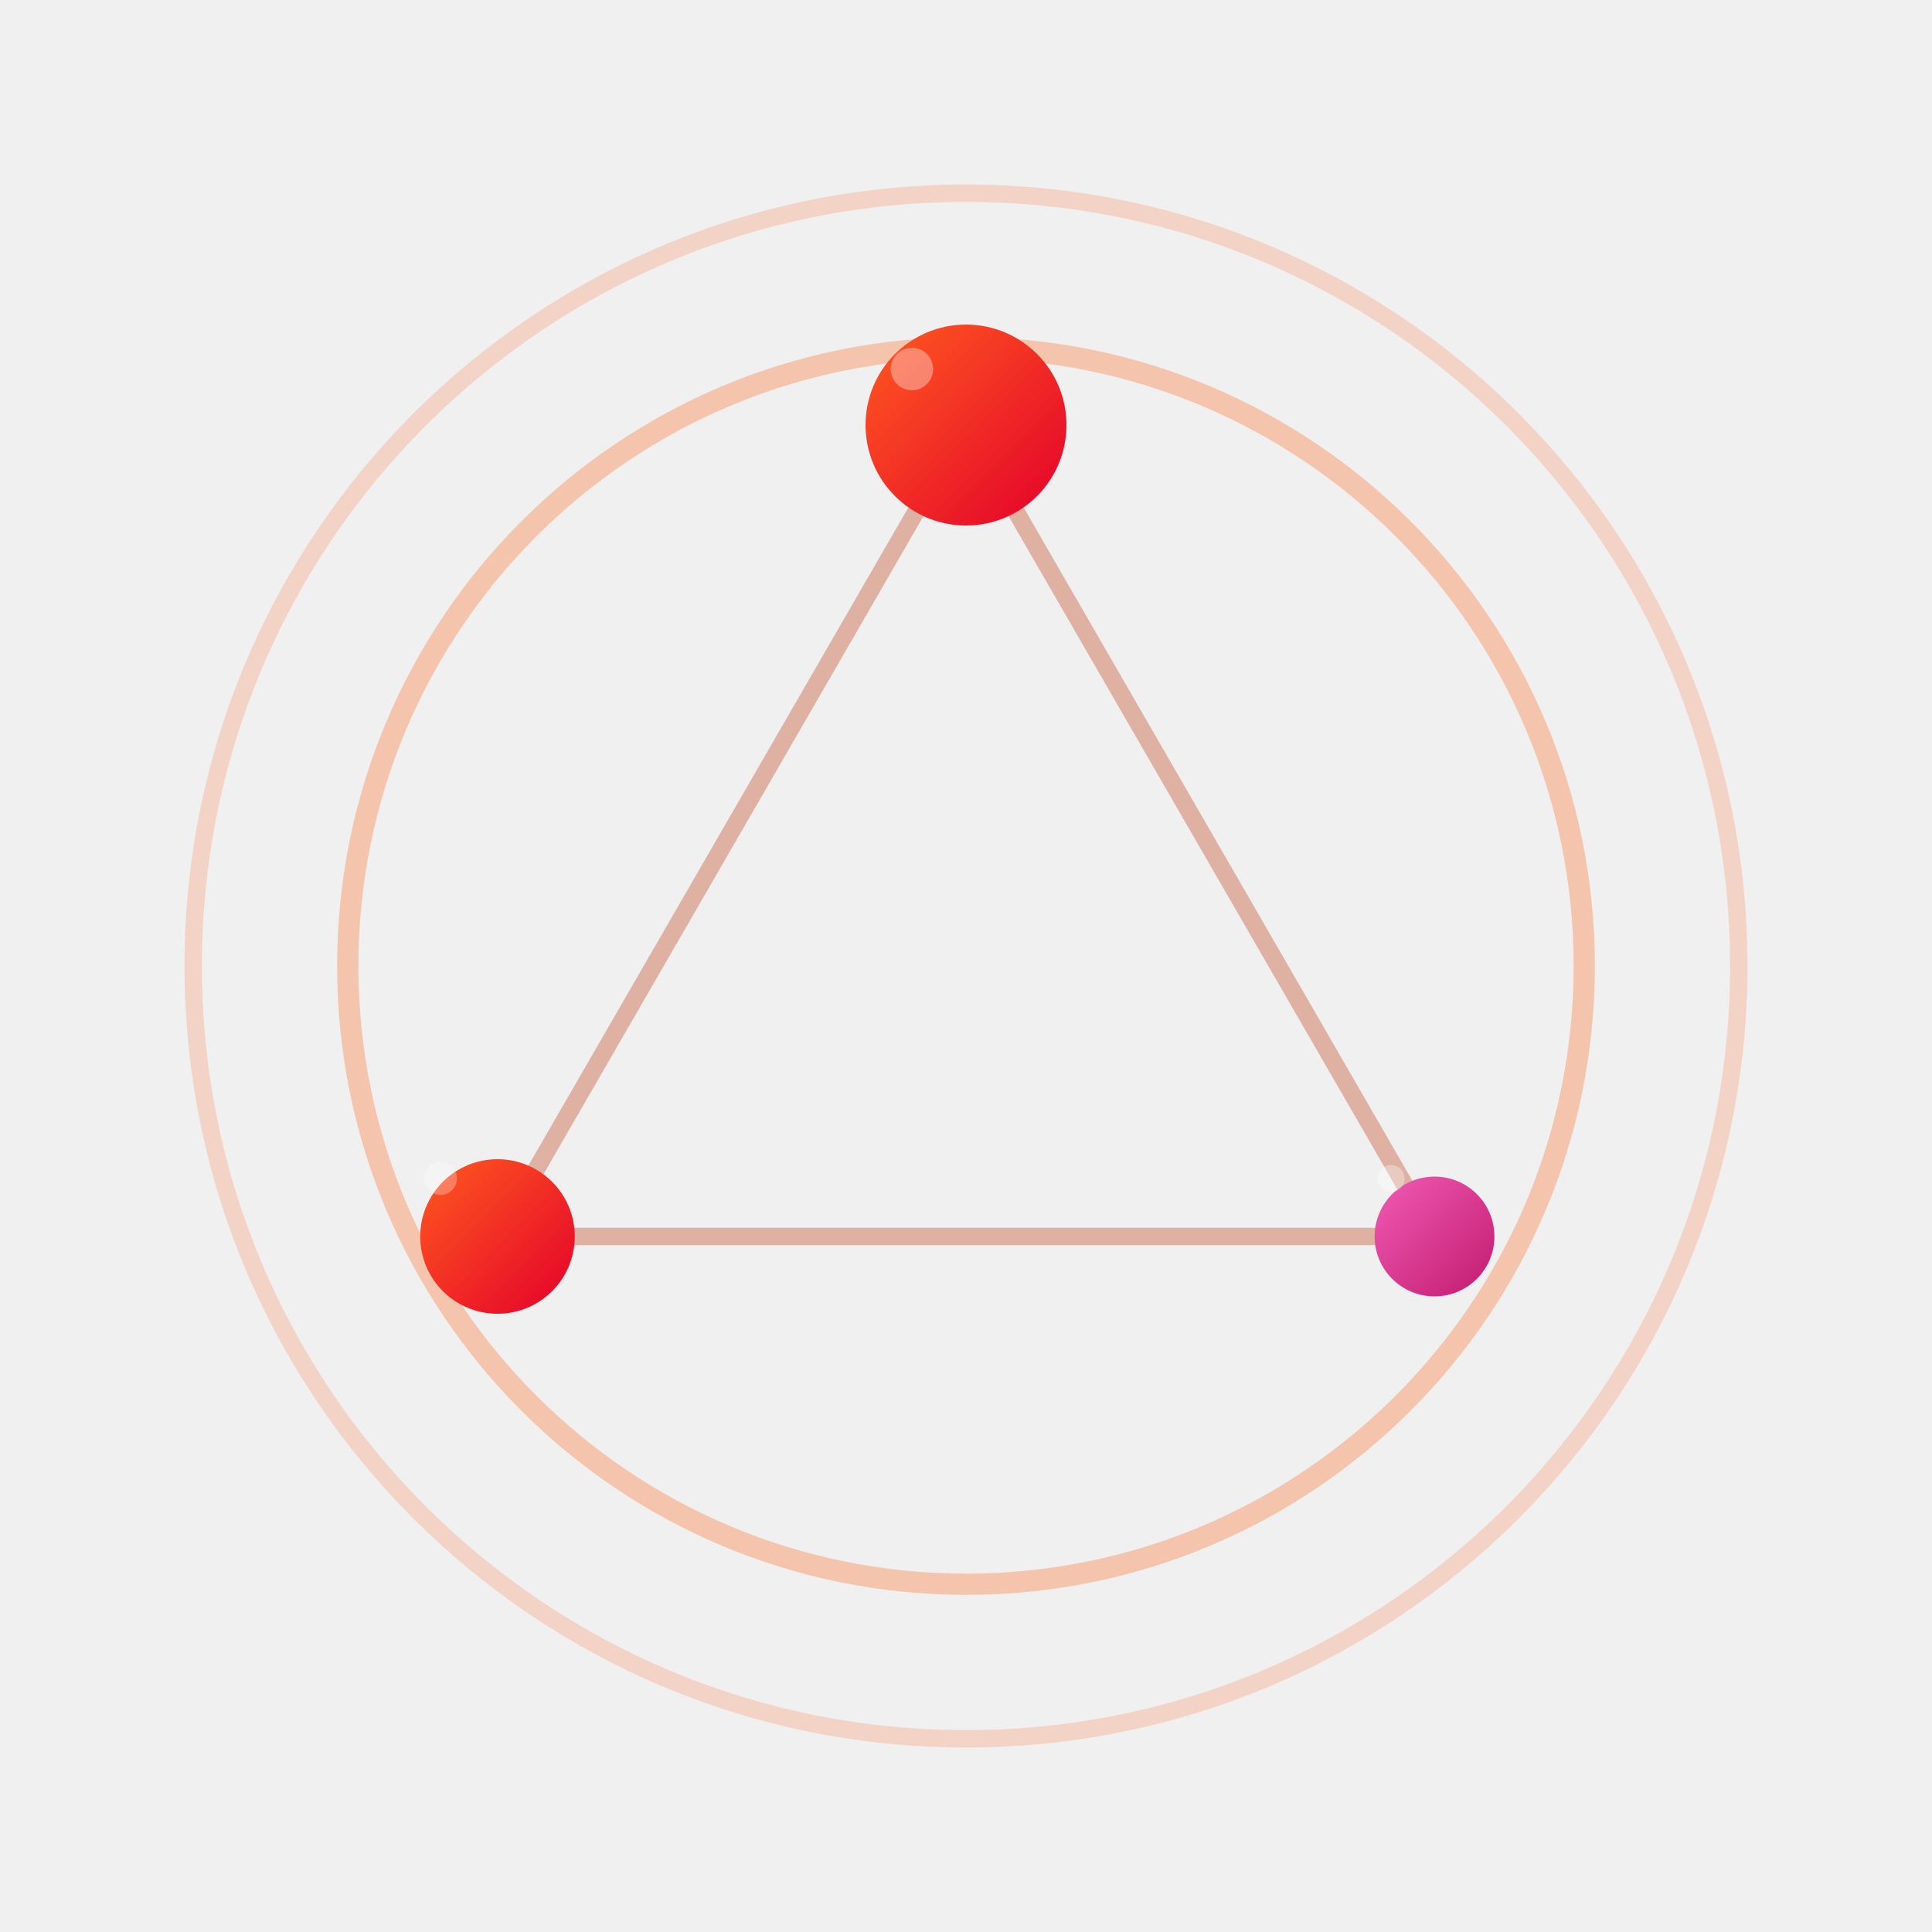
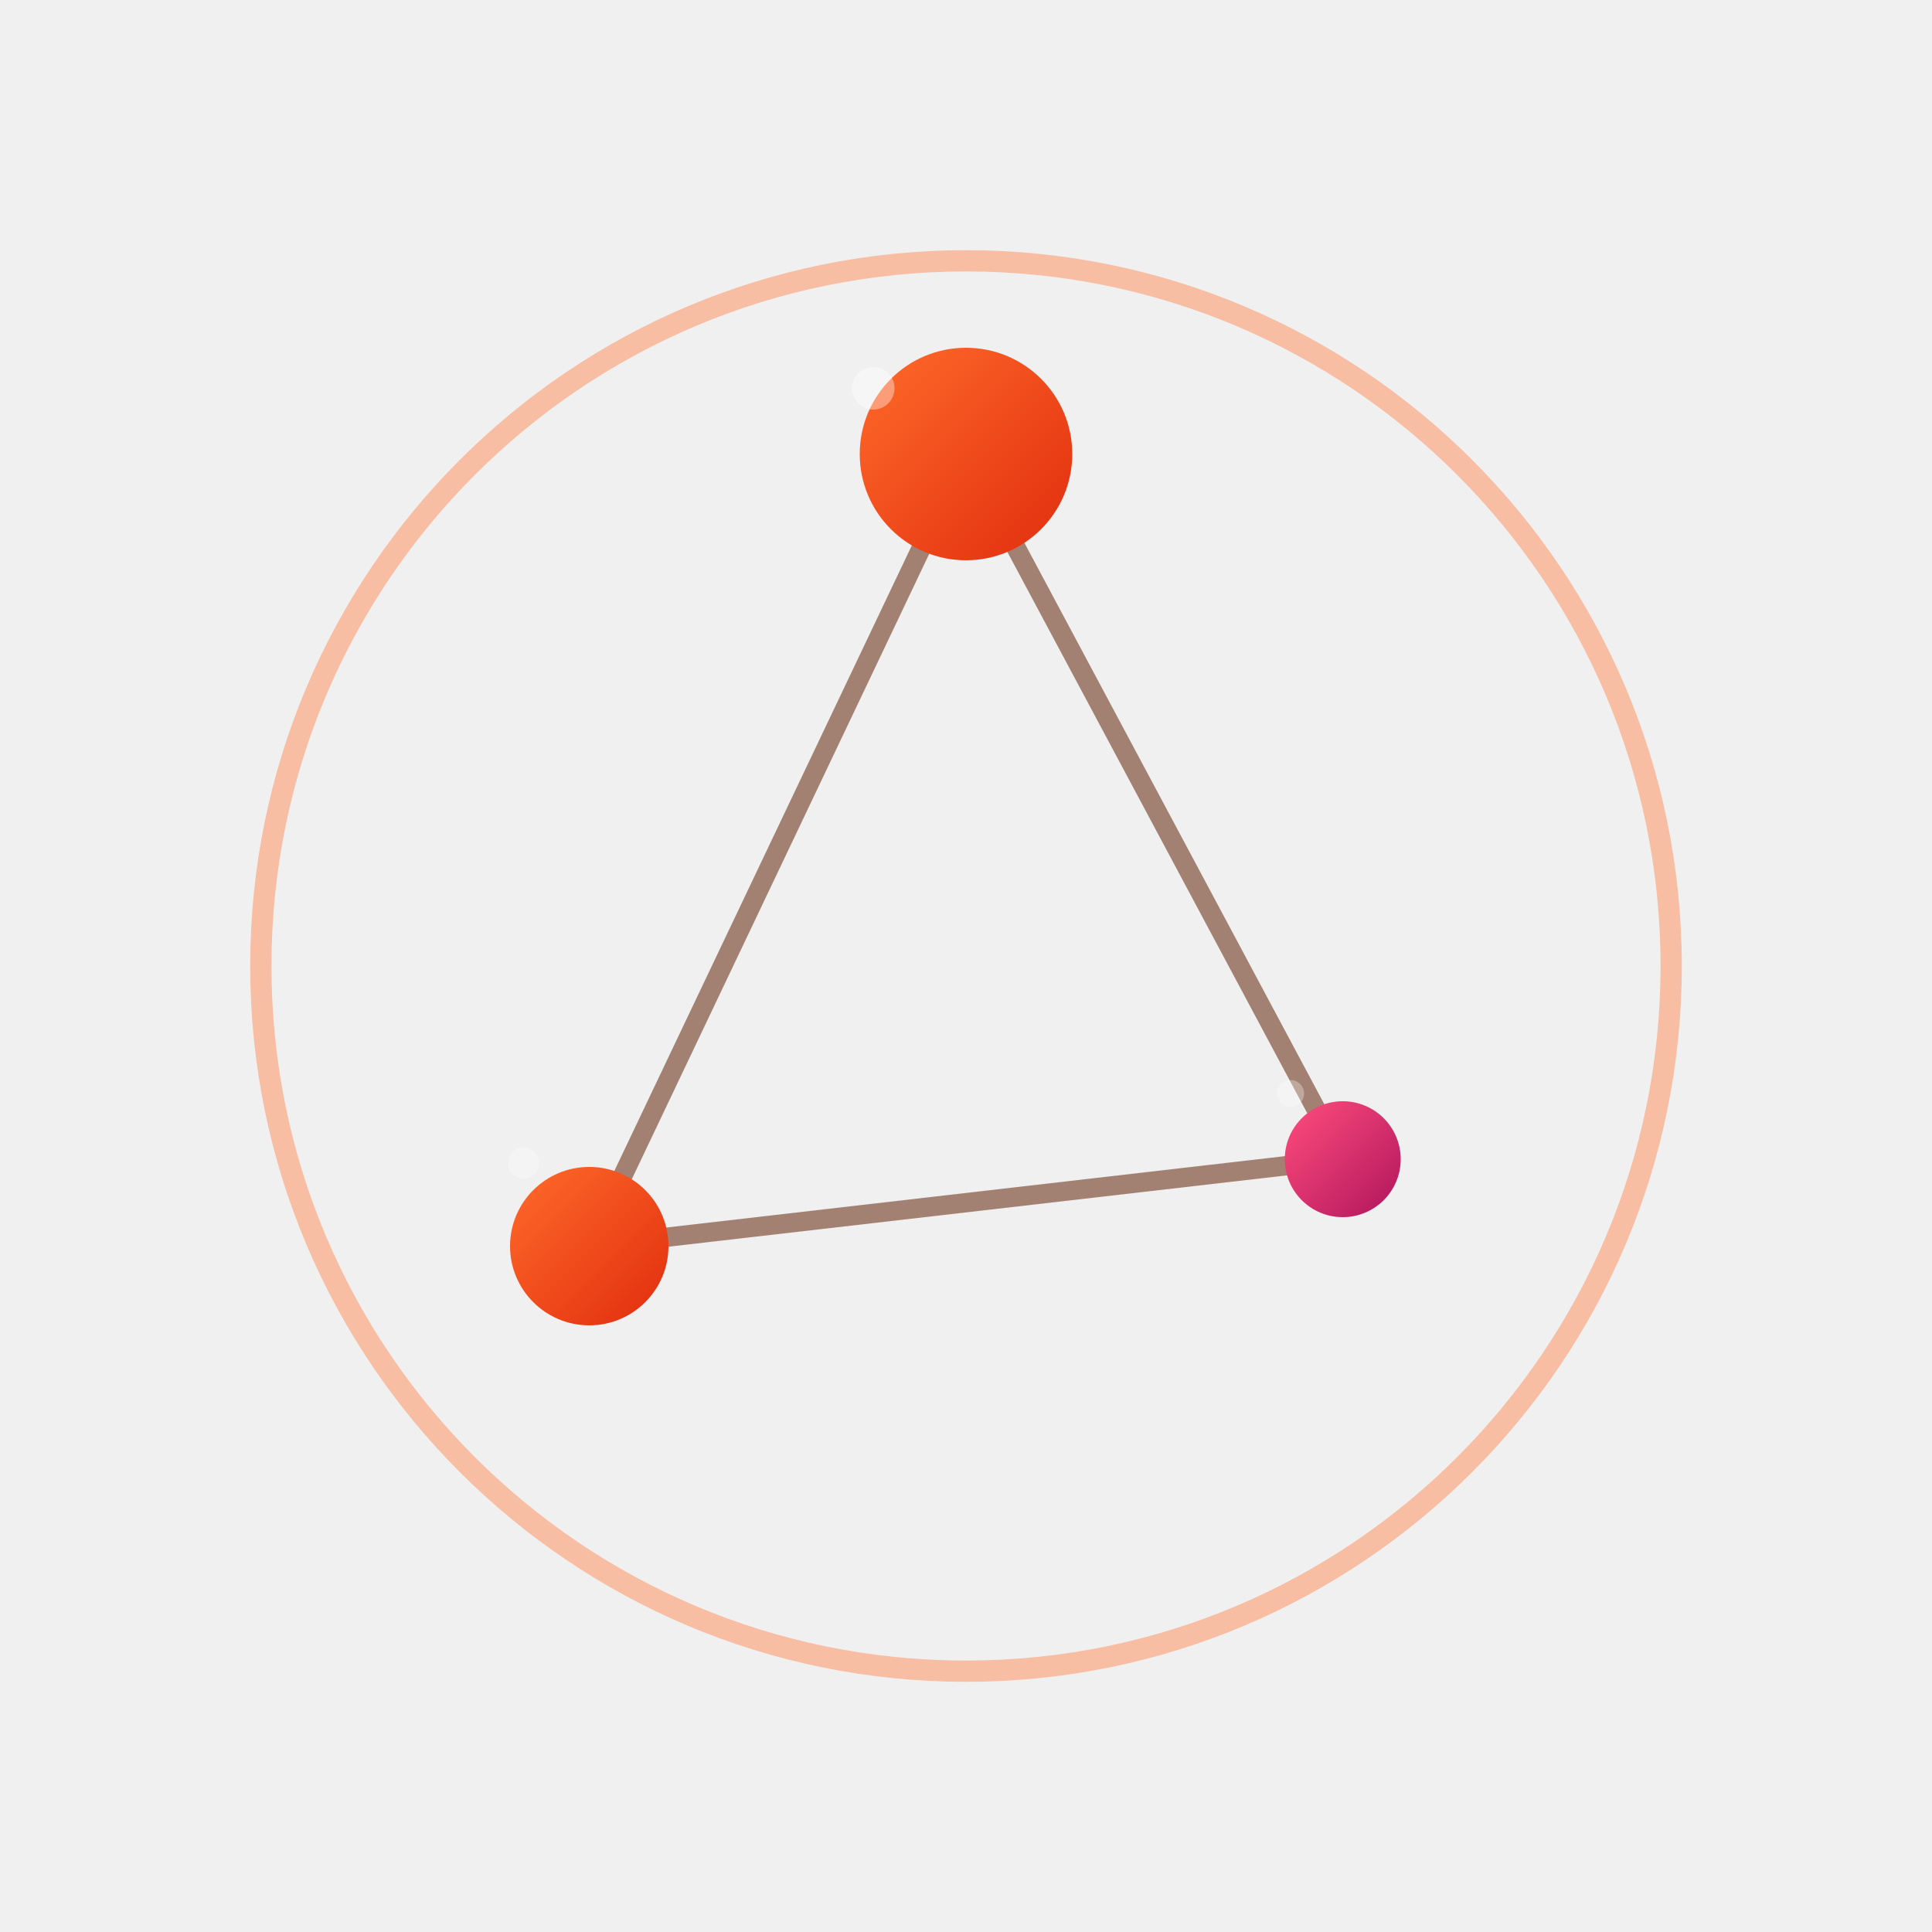
<svg xmlns="http://www.w3.org/2000/svg" width="64" height="64" viewBox="0 0 100 100">
  <defs>
-     <linearGradient id="favO" x1="0%" y1="0%" x2="100%" y2="100%">
-       <stop offset="0%" stop-color="#FF5A1F" />
-       <stop offset="100%" stop-color="#E4002B" />
+     <linearGradient id="fO" x1="0%" y1="0%" x2="100%" y2="100%">
+       <stop offset="0%" stop-color="#FF6B2A" />
+       <stop offset="100%" stop-color="#E12D0E" />
    </linearGradient>
-     <linearGradient id="favM" x1="0%" y1="0%" x2="100%" y2="100%">
-       <stop offset="0%" stop-color="#F15BB5" />
-       <stop offset="100%" stop-color="#C11B6E" />
+     <linearGradient id="fM" x1="0%" y1="0%" x2="100%" y2="100%">
+       <stop offset="0%" stop-color="#FF4D7D" />
+       <stop offset="100%" stop-color="#B0155C" />
    </linearGradient>
  </defs>
-   <circle cx="50" cy="50" r="32" fill="none" stroke="rgba(255,82,0,0.28)" stroke-width="1.1" />
-   <circle cx="50" cy="50" r="40" fill="none" stroke="rgba(255,82,0,0.18)" stroke-width="0.9" />
+   <circle cx="50" cy="50" r="36.5" fill="none" stroke="rgba(255, 130, 70, 0.45)" stroke-width="1.1" />
  <g>
    <animateTransform attributeName="transform" type="translate" values="0 0; 0 -0.4; 0 0" dur="4.5s" repeatCount="indefinite" />
-     <line x1="50" y1="22" x2="25.75" y2="64" stroke="rgba(200,100,70,0.45)" stroke-width="0.9" stroke-linecap="round" />
-     <line x1="50" y1="22" x2="74.25" y2="64" stroke="rgba(200,100,70,0.45)" stroke-width="0.9" stroke-linecap="round" />
-     <line x1="25.75" y1="64" x2="74.25" y2="64" stroke="rgba(200,100,70,0.45)" stroke-width="0.9" stroke-linecap="round" />
-     <circle cx="50" cy="22" r="5.2" fill="url(#favO)" />
-     <circle cx="47.2" cy="19.1" r="1.1" fill="white" fill-opacity="0.35" />
-     <circle cx="25.75" cy="64" r="4" fill="url(#favO)" />
-     <circle cx="22.8" cy="61" r="0.85" fill="white" fill-opacity="0.28" />
-     <circle cx="74.25" cy="64" r="3.1" fill="url(#favM)" />
-     <circle cx="72" cy="61" r="0.7" fill="white" fill-opacity="0.32" />
+     <line x1="50" y1="23.5" x2="30.5" y2="64.5" stroke="rgba(110, 55, 30, 0.6)" stroke-width="1" stroke-linecap="round" />
+     <line x1="50" y1="23.5" x2="69.5" y2="60" stroke="rgba(110, 55, 30, 0.6)" stroke-width="1" stroke-linecap="round" />
+     <line x1="30.5" y1="64.5" x2="69.5" y2="60" stroke="rgba(110, 55, 30, 0.6)" stroke-width="1" stroke-linecap="round" />
+     <circle cx="50" cy="23.5" r="5.5" fill="url(#fO)" />
+     <circle cx="45.2" cy="20.1" r="1.1" fill="white" fill-opacity="0.38" />
+     <circle cx="30.5" cy="64.5" r="4.1" fill="url(#fO)" />
+     <circle cx="27.1" cy="60.2" r="0.8" fill="white" fill-opacity="0.3" />
+     <circle cx="69.5" cy="60" r="3" fill="url(#fM)" />
+     <circle cx="66.8" cy="56.6" r="0.7" fill="white" fill-opacity="0.3" />
  </g>
</svg>
